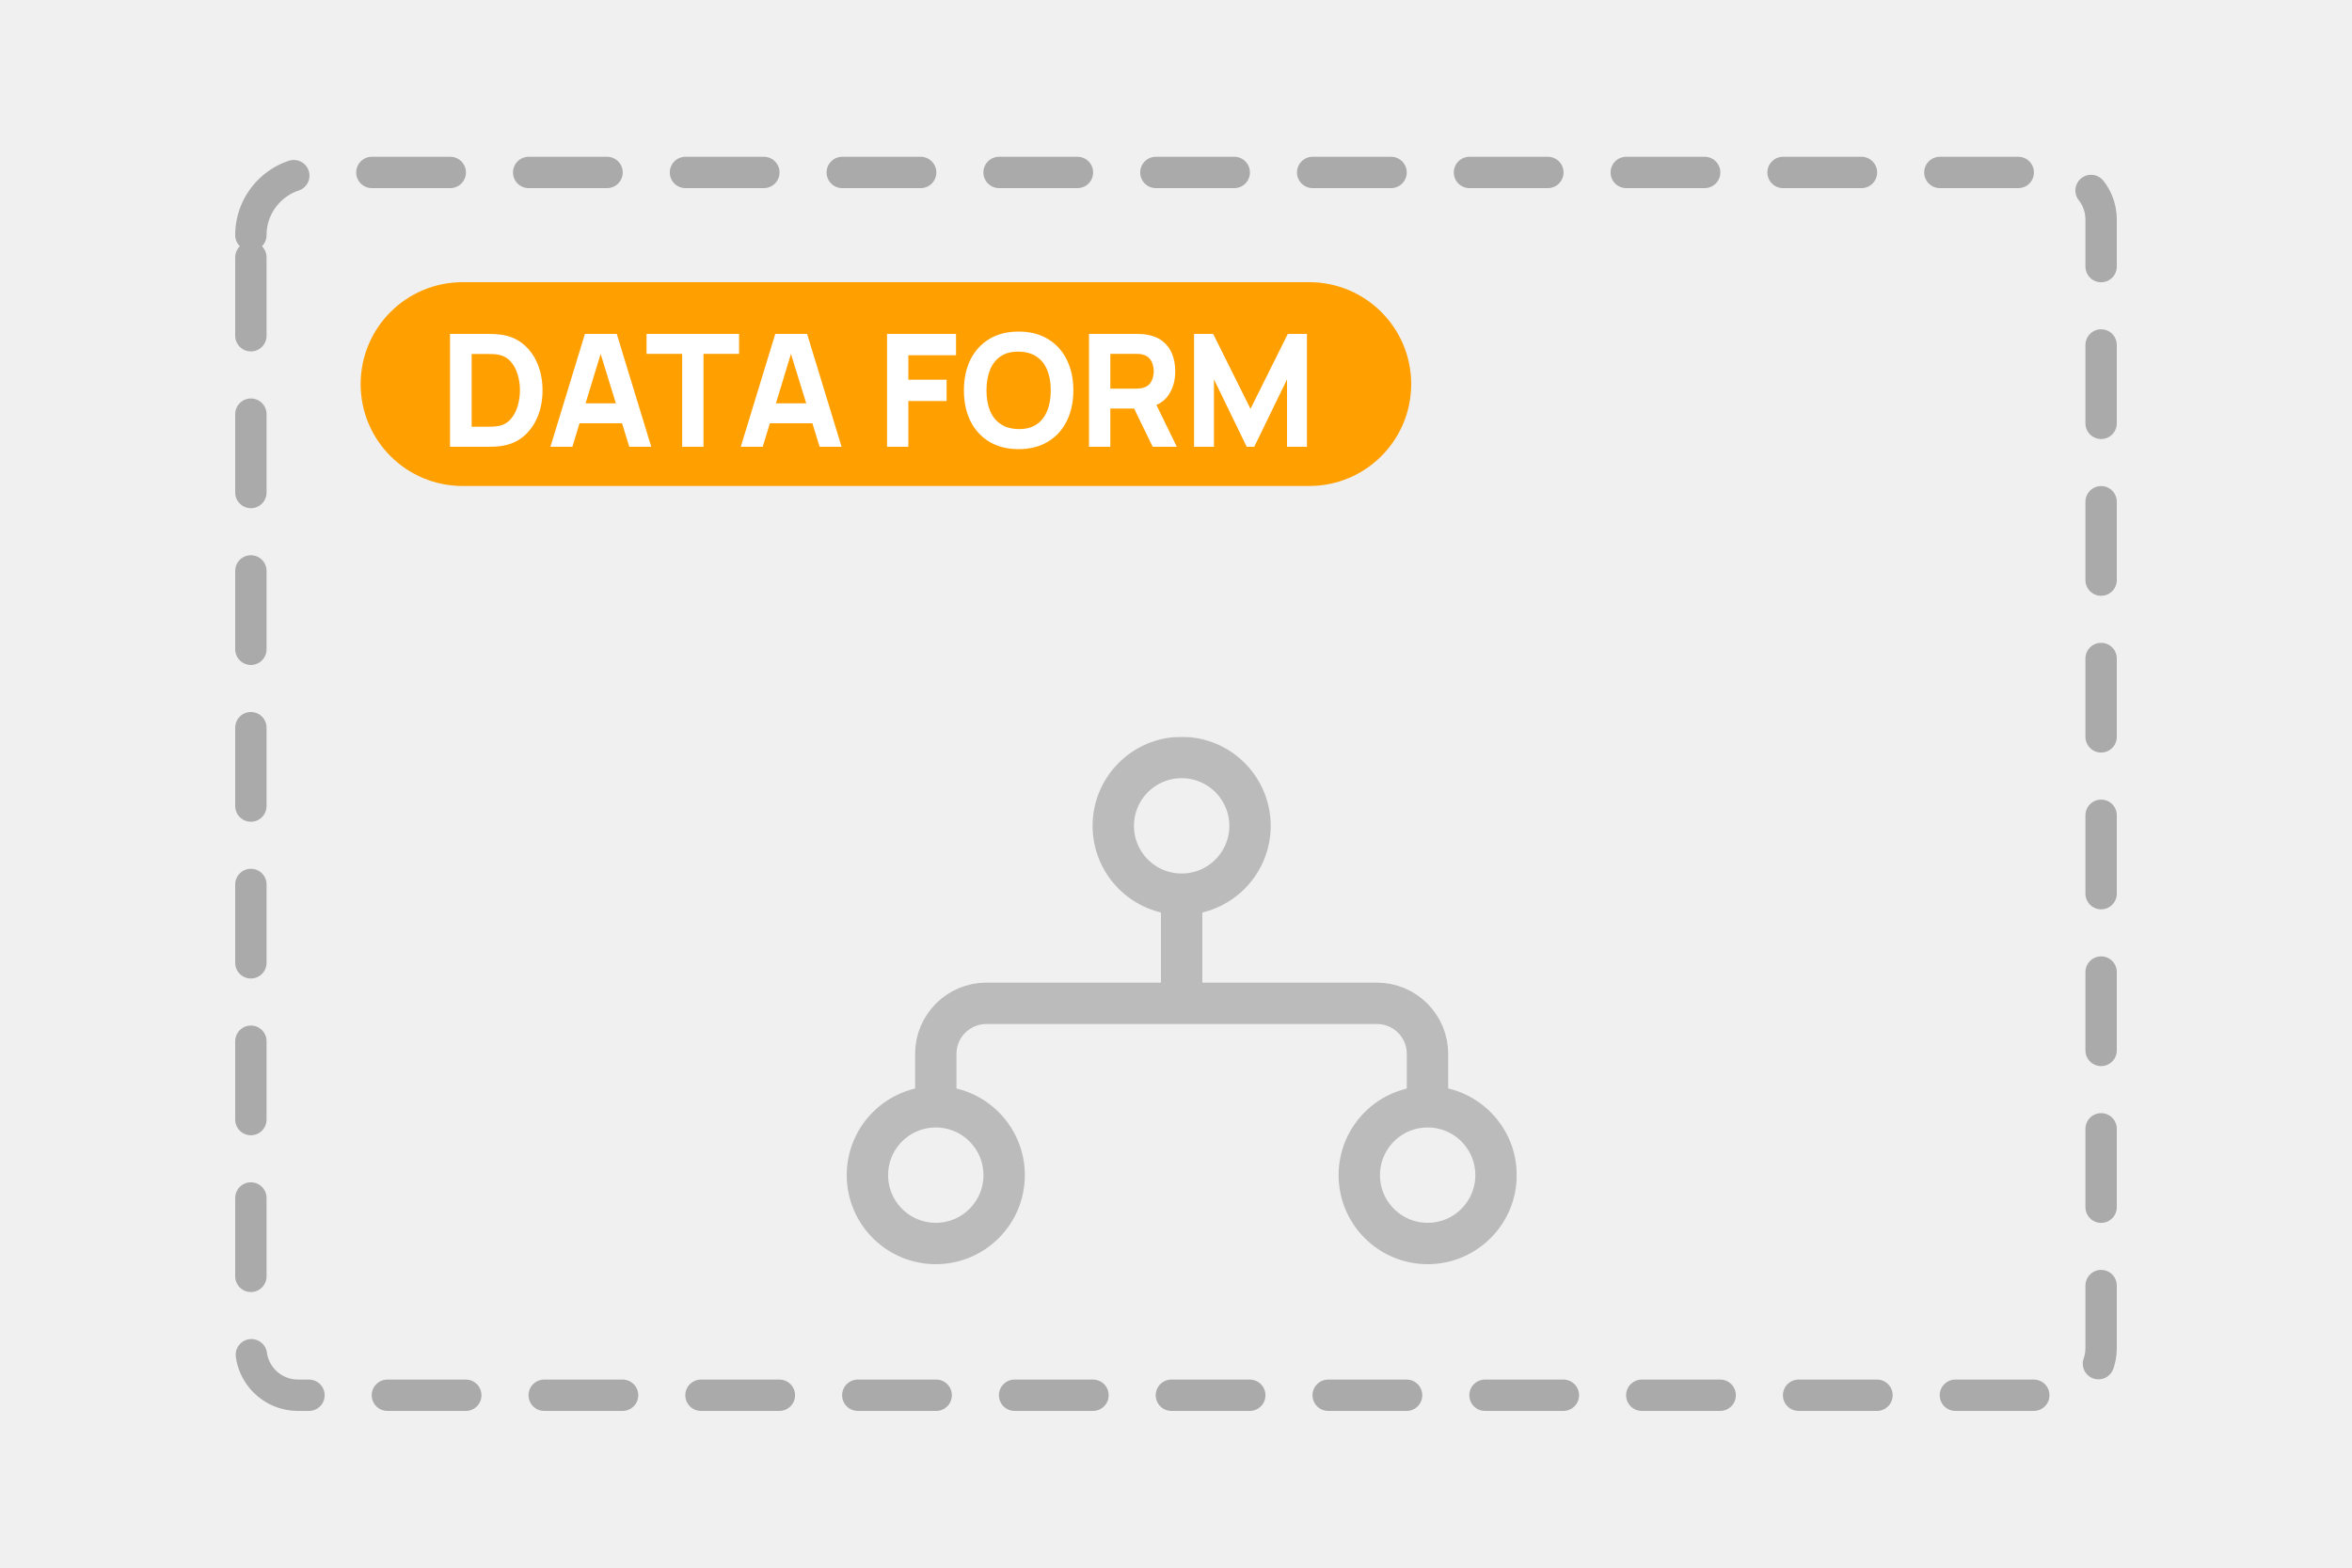
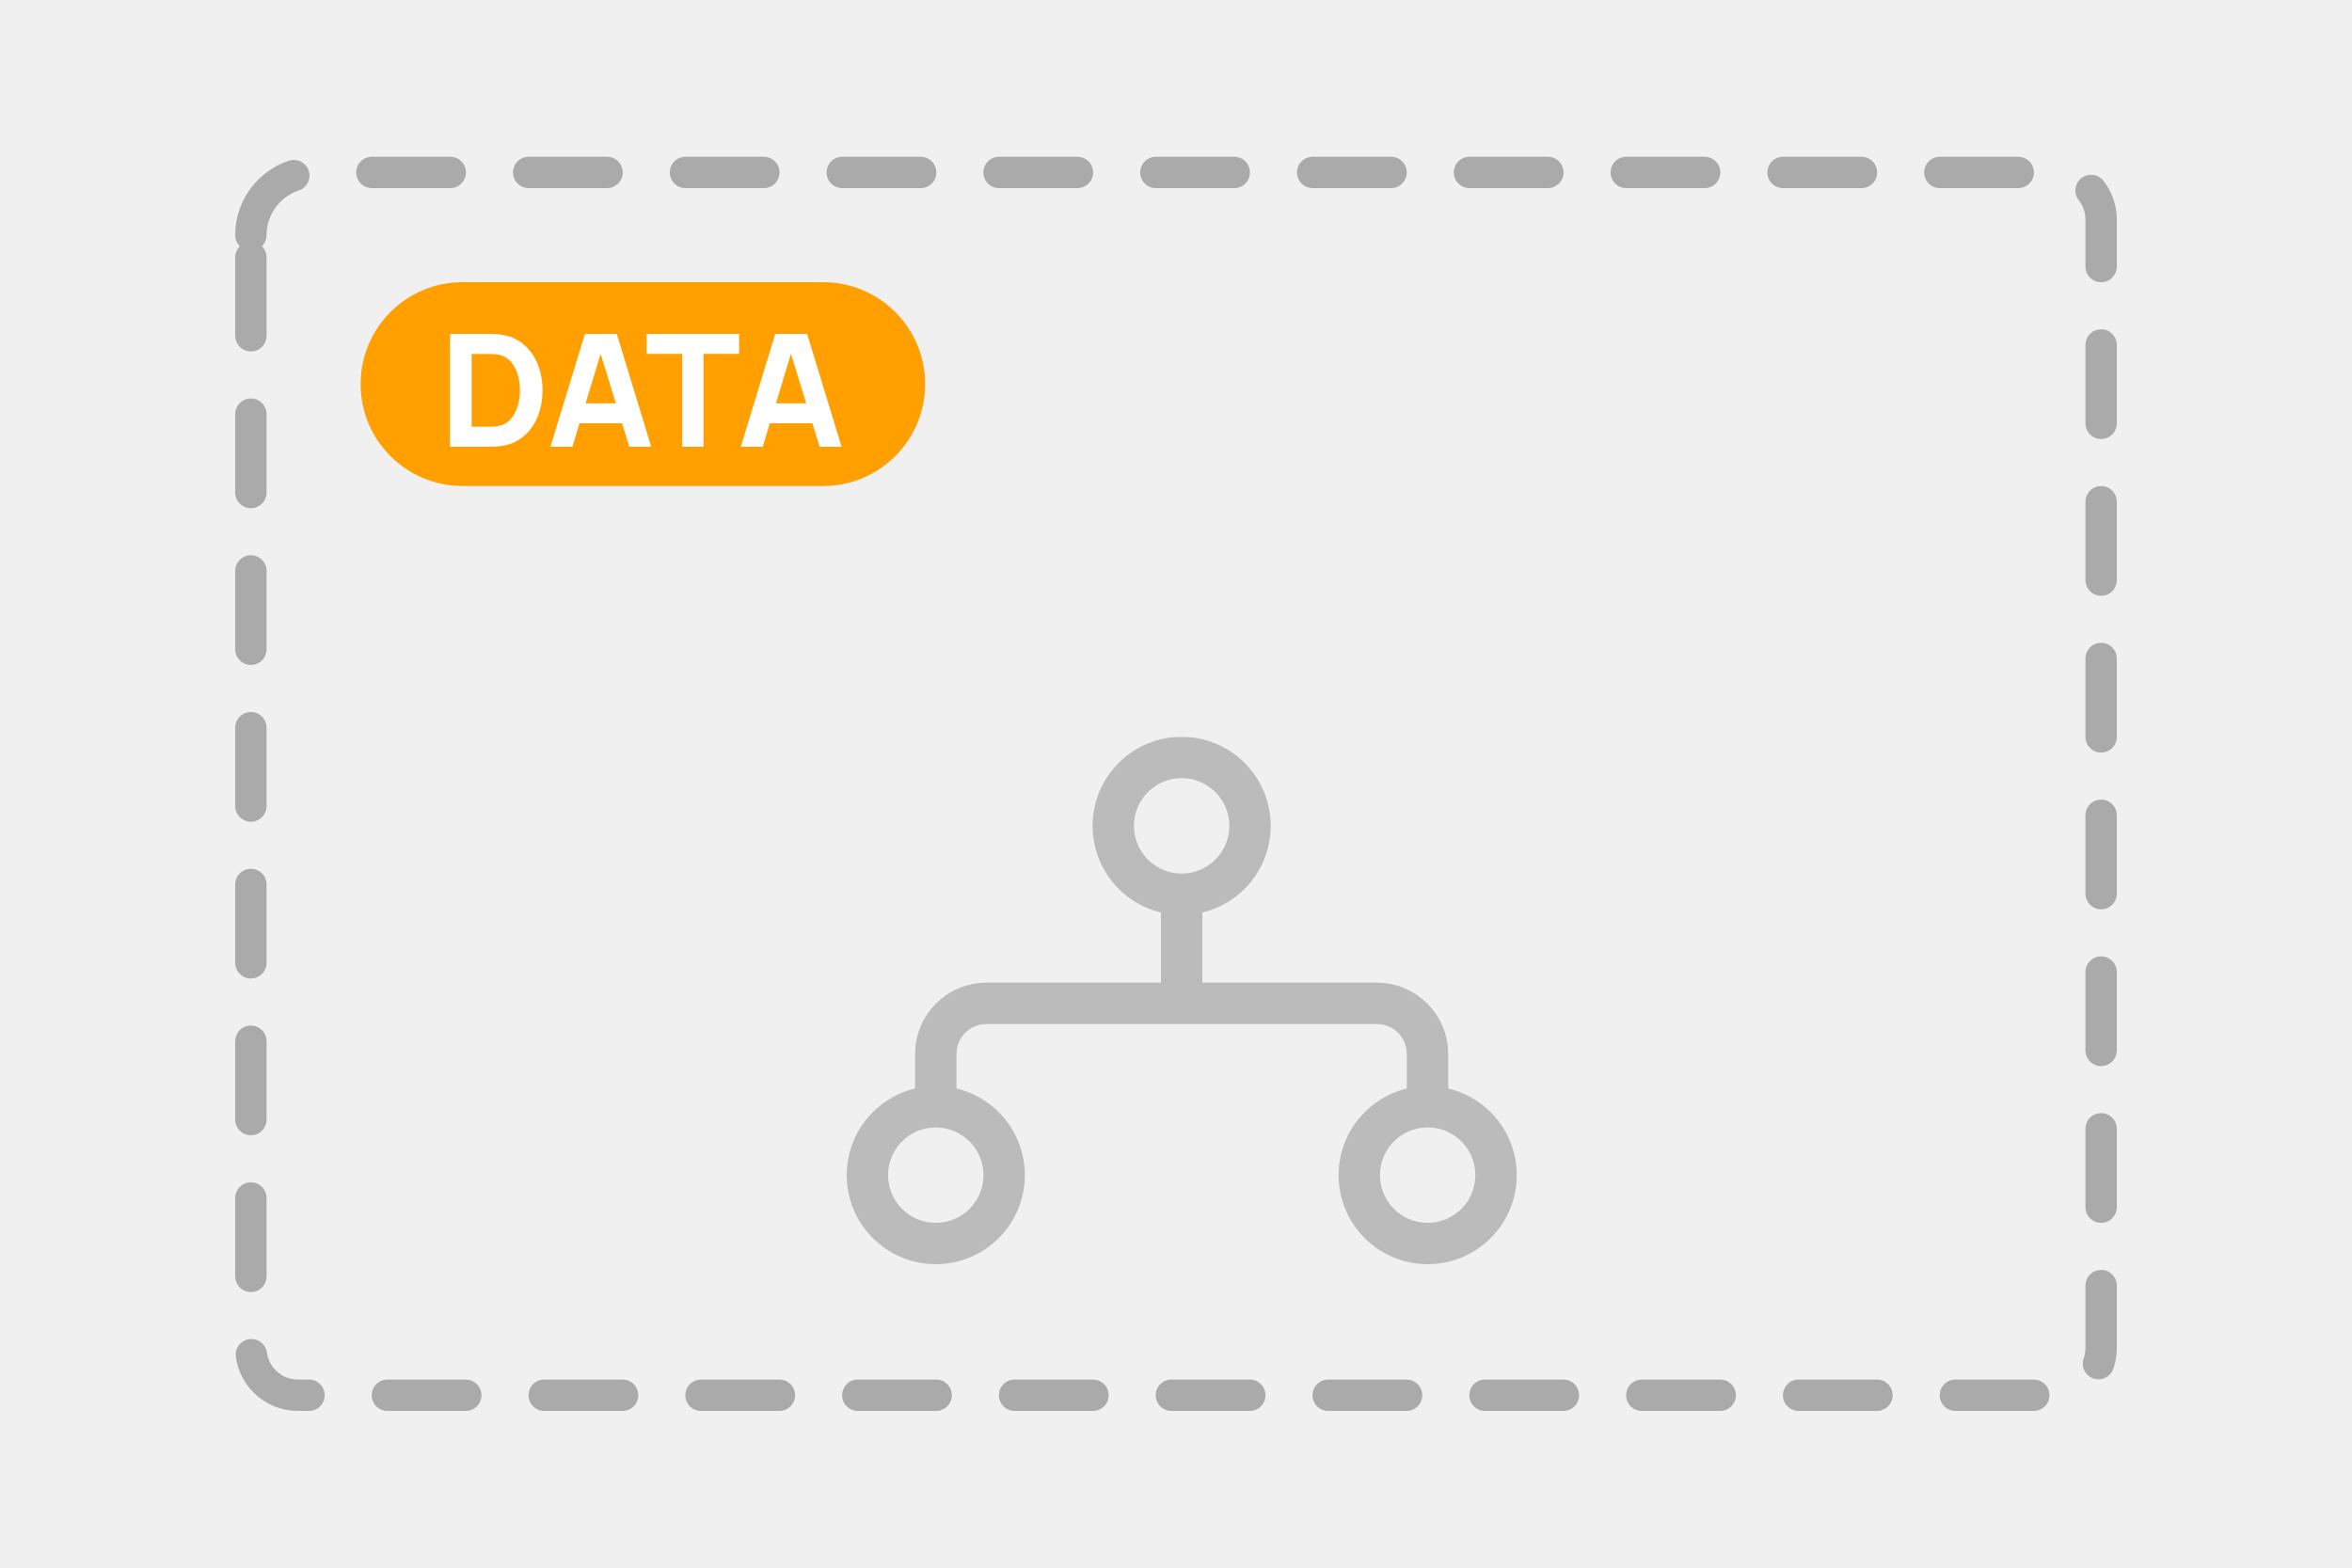
<svg xmlns="http://www.w3.org/2000/svg" viewBox="0 0 150 100" fill="none">
-   <g id="dataform-condition">
+   <g id="data-condition">
    <path id="Rectangle 1" d="M16 15C16 12.791 17.791 11 20 11H131C132.657 11 134 12.343 134 14V86C134 87.657 132.657 89 131 89H19C17.343 89 16 87.657 16 86V15Z" stroke="#AAAAAA" stroke-width="2" stroke-linecap="round" stroke-dasharray="5 5" />
    <g id="Badge">
      <g clip-path="url(#clip0_5_174)">
-         <rect x="23" y="18" width="67" height="13" rx="6.5" fill="#FF9F00" />
-         <path id="DATA FORM" d="M28.7 28.5V21.3H31.03C31.087 21.3 31.203 21.302 31.38 21.305C31.557 21.308 31.727 21.32 31.89 21.34C32.47 21.41 32.962 21.612 33.365 21.945C33.768 22.278 34.075 22.702 34.285 23.215C34.495 23.728 34.6 24.29 34.6 24.9C34.6 25.51 34.495 26.072 34.285 26.585C34.075 27.098 33.768 27.522 33.365 27.855C32.962 28.188 32.47 28.39 31.89 28.46C31.727 28.48 31.557 28.492 31.38 28.495C31.203 28.498 31.087 28.5 31.03 28.5H28.7ZM30.08 27.22H31.03C31.12 27.22 31.242 27.218 31.395 27.215C31.548 27.208 31.687 27.193 31.81 27.17C32.123 27.107 32.378 26.96 32.575 26.73C32.775 26.5 32.922 26.223 33.015 25.9C33.112 25.577 33.16 25.243 33.16 24.9C33.16 24.54 33.11 24.198 33.01 23.875C32.913 23.552 32.765 23.278 32.565 23.055C32.365 22.832 32.113 22.69 31.81 22.63C31.687 22.603 31.548 22.588 31.395 22.585C31.242 22.582 31.12 22.58 31.03 22.58H30.08V27.22ZM35.104 28.5L37.304 21.3H39.334L41.534 28.5H40.134L38.174 22.15H38.434L36.504 28.5H35.104ZM36.424 27V25.73H40.224V27H36.424ZM43.505 28.5V22.57H41.235V21.3H47.135V22.57H44.865V28.5H43.505ZM47.243 28.5L49.443 21.3H51.473L53.673 28.5H52.273L50.313 22.15H50.573L48.643 28.5H47.243ZM48.563 27V25.73H52.363V27H48.563ZM56.571 28.5V21.3H60.971V22.66H57.931V24.22H60.371V25.58H57.931V28.5H56.571ZM64.964 28.65C64.244 28.65 63.622 28.493 63.099 28.18C62.579 27.867 62.177 27.428 61.894 26.865C61.614 26.302 61.474 25.647 61.474 24.9C61.474 24.153 61.614 23.498 61.894 22.935C62.177 22.372 62.579 21.933 63.099 21.62C63.622 21.307 64.244 21.15 64.964 21.15C65.684 21.15 66.304 21.307 66.824 21.62C67.347 21.933 67.749 22.372 68.029 22.935C68.312 23.498 68.454 24.153 68.454 24.9C68.454 25.647 68.312 26.302 68.029 26.865C67.749 27.428 67.347 27.867 66.824 28.18C66.304 28.493 65.684 28.65 64.964 28.65ZM64.964 27.37C65.421 27.377 65.8 27.278 66.104 27.075C66.407 26.872 66.634 26.583 66.784 26.21C66.937 25.837 67.014 25.4 67.014 24.9C67.014 24.4 66.937 23.967 66.784 23.6C66.634 23.233 66.407 22.948 66.104 22.745C65.8 22.542 65.421 22.437 64.964 22.43C64.507 22.423 64.127 22.522 63.824 22.725C63.52 22.928 63.292 23.217 63.139 23.59C62.989 23.963 62.914 24.4 62.914 24.9C62.914 25.4 62.989 25.833 63.139 26.2C63.292 26.567 63.52 26.852 63.824 27.055C64.127 27.258 64.507 27.363 64.964 27.37ZM69.452 28.5V21.3H72.492C72.562 21.3 72.655 21.303 72.772 21.31C72.892 21.313 72.999 21.323 73.092 21.34C73.522 21.407 73.874 21.548 74.147 21.765C74.424 21.982 74.627 22.255 74.757 22.585C74.887 22.912 74.952 23.277 74.952 23.68C74.952 24.283 74.802 24.8 74.502 25.23C74.202 25.657 73.732 25.92 73.092 26.02L72.492 26.06H70.812V28.5H69.452ZM73.512 28.5L72.092 25.57L73.492 25.3L75.052 28.5H73.512ZM70.812 24.79H72.432C72.502 24.79 72.579 24.787 72.662 24.78C72.745 24.773 72.822 24.76 72.892 24.74C73.075 24.69 73.217 24.607 73.317 24.49C73.417 24.37 73.485 24.238 73.522 24.095C73.562 23.948 73.582 23.81 73.582 23.68C73.582 23.55 73.562 23.413 73.522 23.27C73.485 23.123 73.417 22.992 73.317 22.875C73.217 22.755 73.075 22.67 72.892 22.62C72.822 22.6 72.745 22.587 72.662 22.58C72.579 22.573 72.502 22.57 72.432 22.57H70.812V24.79ZM76.151 28.5V21.3H77.371L79.751 26.08L82.131 21.3H83.351V28.5H82.081V24.2L79.991 28.5H79.511L77.421 24.2V28.5H76.151Z" fill="white" />
+         <rect x="23" y="18" width="36" height="13" rx="6.5" fill="#FF9F00" />
+         <path id="DATA" d="M28.7 28.5V21.3H31.03C31.087 21.3 31.203 21.302 31.38 21.305C31.557 21.308 31.727 21.32 31.89 21.34C32.47 21.41 32.962 21.612 33.365 21.945C33.768 22.278 34.075 22.702 34.285 23.215C34.495 23.728 34.6 24.29 34.6 24.9C34.6 25.51 34.495 26.072 34.285 26.585C34.075 27.098 33.768 27.522 33.365 27.855C32.962 28.188 32.47 28.39 31.89 28.46C31.727 28.48 31.557 28.492 31.38 28.495C31.203 28.498 31.087 28.5 31.03 28.5H28.7ZM30.08 27.22H31.03C31.12 27.22 31.242 27.218 31.395 27.215C31.548 27.208 31.687 27.193 31.81 27.17C32.123 27.107 32.378 26.96 32.575 26.73C32.775 26.5 32.922 26.223 33.015 25.9C33.112 25.577 33.16 25.243 33.16 24.9C33.16 24.54 33.11 24.198 33.01 23.875C32.913 23.552 32.765 23.278 32.565 23.055C32.365 22.832 32.113 22.69 31.81 22.63C31.687 22.603 31.548 22.588 31.395 22.585C31.242 22.582 31.12 22.58 31.03 22.58H30.08V27.22ZM35.104 28.5L37.304 21.3H39.334L41.534 28.5H40.134L38.174 22.15H38.434L36.504 28.5H35.104ZM36.424 27V25.73H40.224V27H36.424ZM43.505 28.5V22.57H41.235V21.3H47.135V22.57H44.865V28.5H43.505ZM47.243 28.5L49.443 21.3H51.473L53.673 28.5H52.273L50.313 22.15H50.573L48.643 28.5H47.243ZM48.563 27V25.73H52.363V27H48.563Z" fill="white" />
      </g>
    </g>
    <g id="Ebene_1" clip-path="url(#clip1_5_174)">
      <g id="Group" opacity="0.75">
        <path id="Vector" d="M59.68 70.59V67.23C59.68 65.44 61.13 64 62.91 64H87.81C89.6 64 91.04 65.45 91.04 67.23V70.59" stroke="#AAAAAA" stroke-width="2.64" stroke-miterlimit="10" />
        <path id="Vector_2" d="M75.36 63.64V57.05" stroke="#AAAAAA" stroke-width="2.64" stroke-miterlimit="10" />
        <path id="Vector_3" d="M75.36 57.04C77.768 57.04 79.72 55.088 79.72 52.68C79.72 50.272 77.768 48.32 75.36 48.32C72.952 48.32 71 50.272 71 52.68C71 55.088 72.952 57.04 75.36 57.04Z" stroke="#AAAAAA" stroke-width="2.64" stroke-miterlimit="10" />
        <path id="Vector_4" d="M91.05 79.32C93.458 79.32 95.41 77.368 95.41 74.96C95.41 72.552 93.458 70.6 91.05 70.6C88.642 70.6 86.69 72.552 86.69 74.96C86.69 77.368 88.642 79.32 91.05 79.32Z" stroke="#AAAAAA" stroke-width="2.64" stroke-miterlimit="10" />
        <path id="Vector_5" d="M59.68 79.32C62.088 79.32 64.04 77.368 64.04 74.96C64.04 72.552 62.088 70.6 59.68 70.6C57.272 70.6 55.32 72.552 55.32 74.96C55.32 77.368 57.272 79.32 59.68 79.32Z" stroke="#AAAAAA" stroke-width="2.64" stroke-miterlimit="10" />
      </g>
    </g>
  </g>
  <defs>
    <clipPath id="clip0_5_174">
-       <rect x="23" y="18" width="67" height="13" rx="6.5" fill="white" />
+       <rect x="23" y="18" width="36" height="13" rx="6.5" fill="white" />
    </clipPath>
    <clipPath id="clip1_5_174">
      <rect width="42.73" height="33.64" fill="white" transform="translate(54 47)" />
    </clipPath>
  </defs>
</svg>
